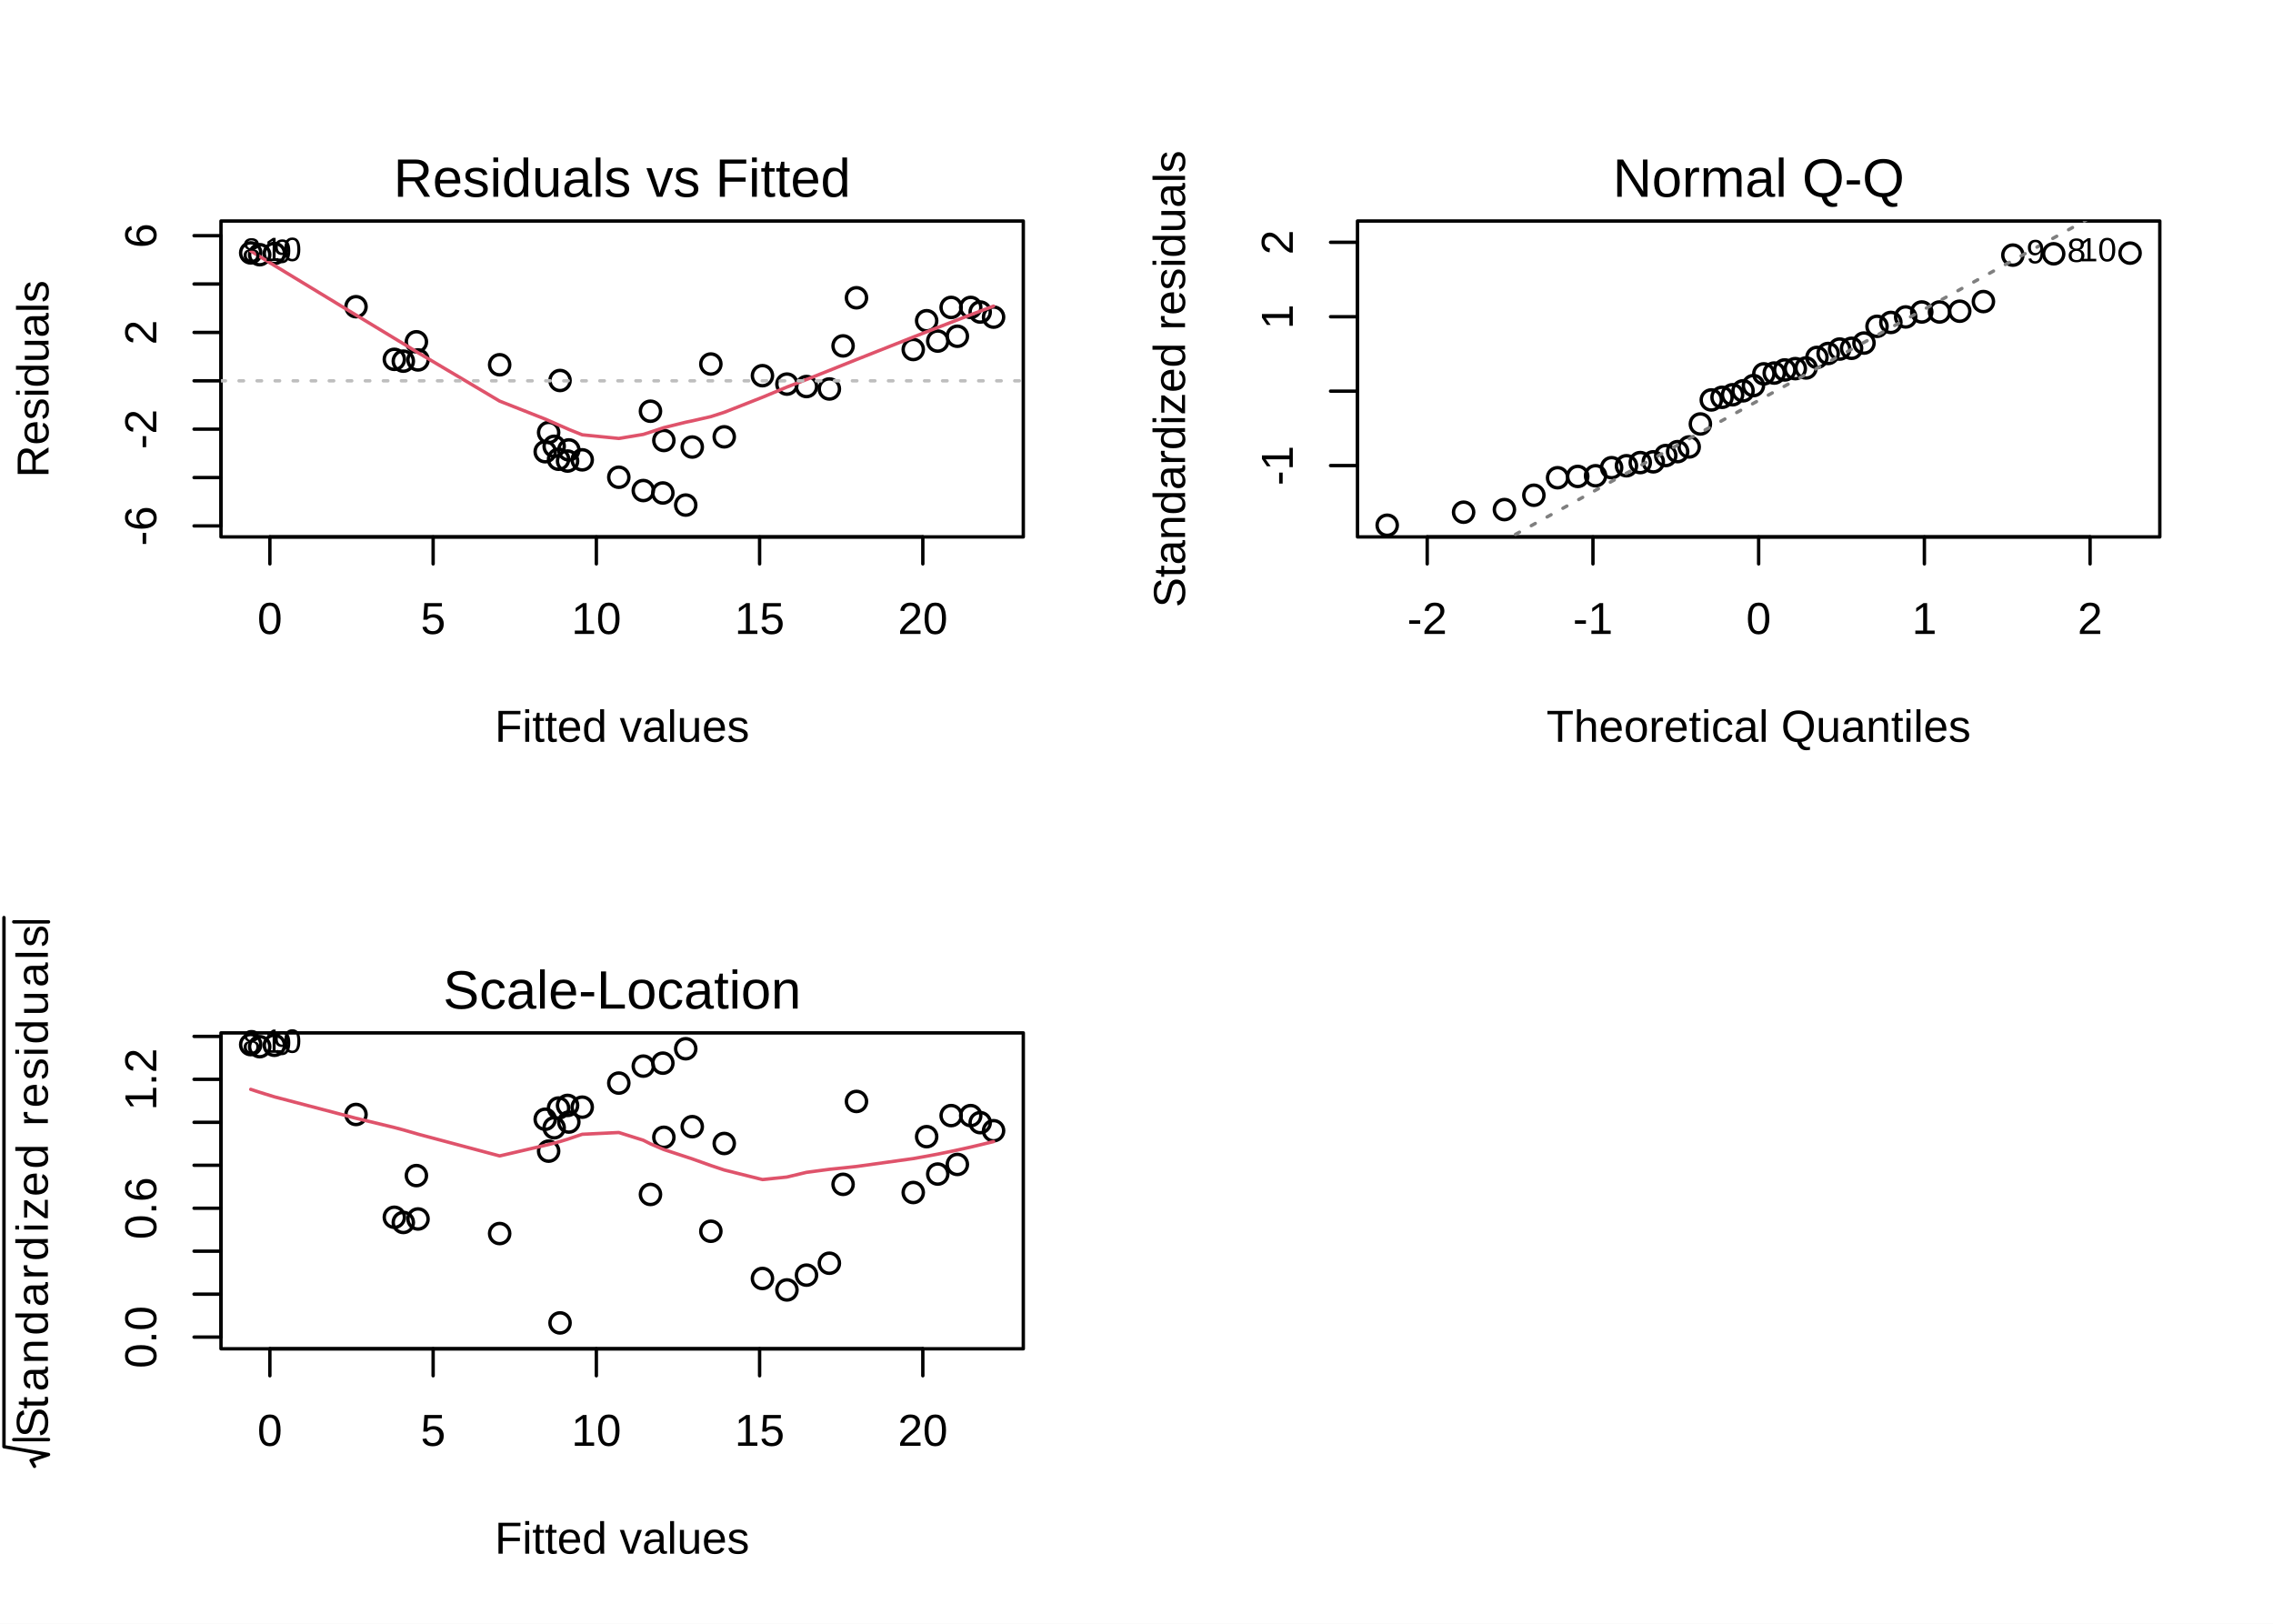
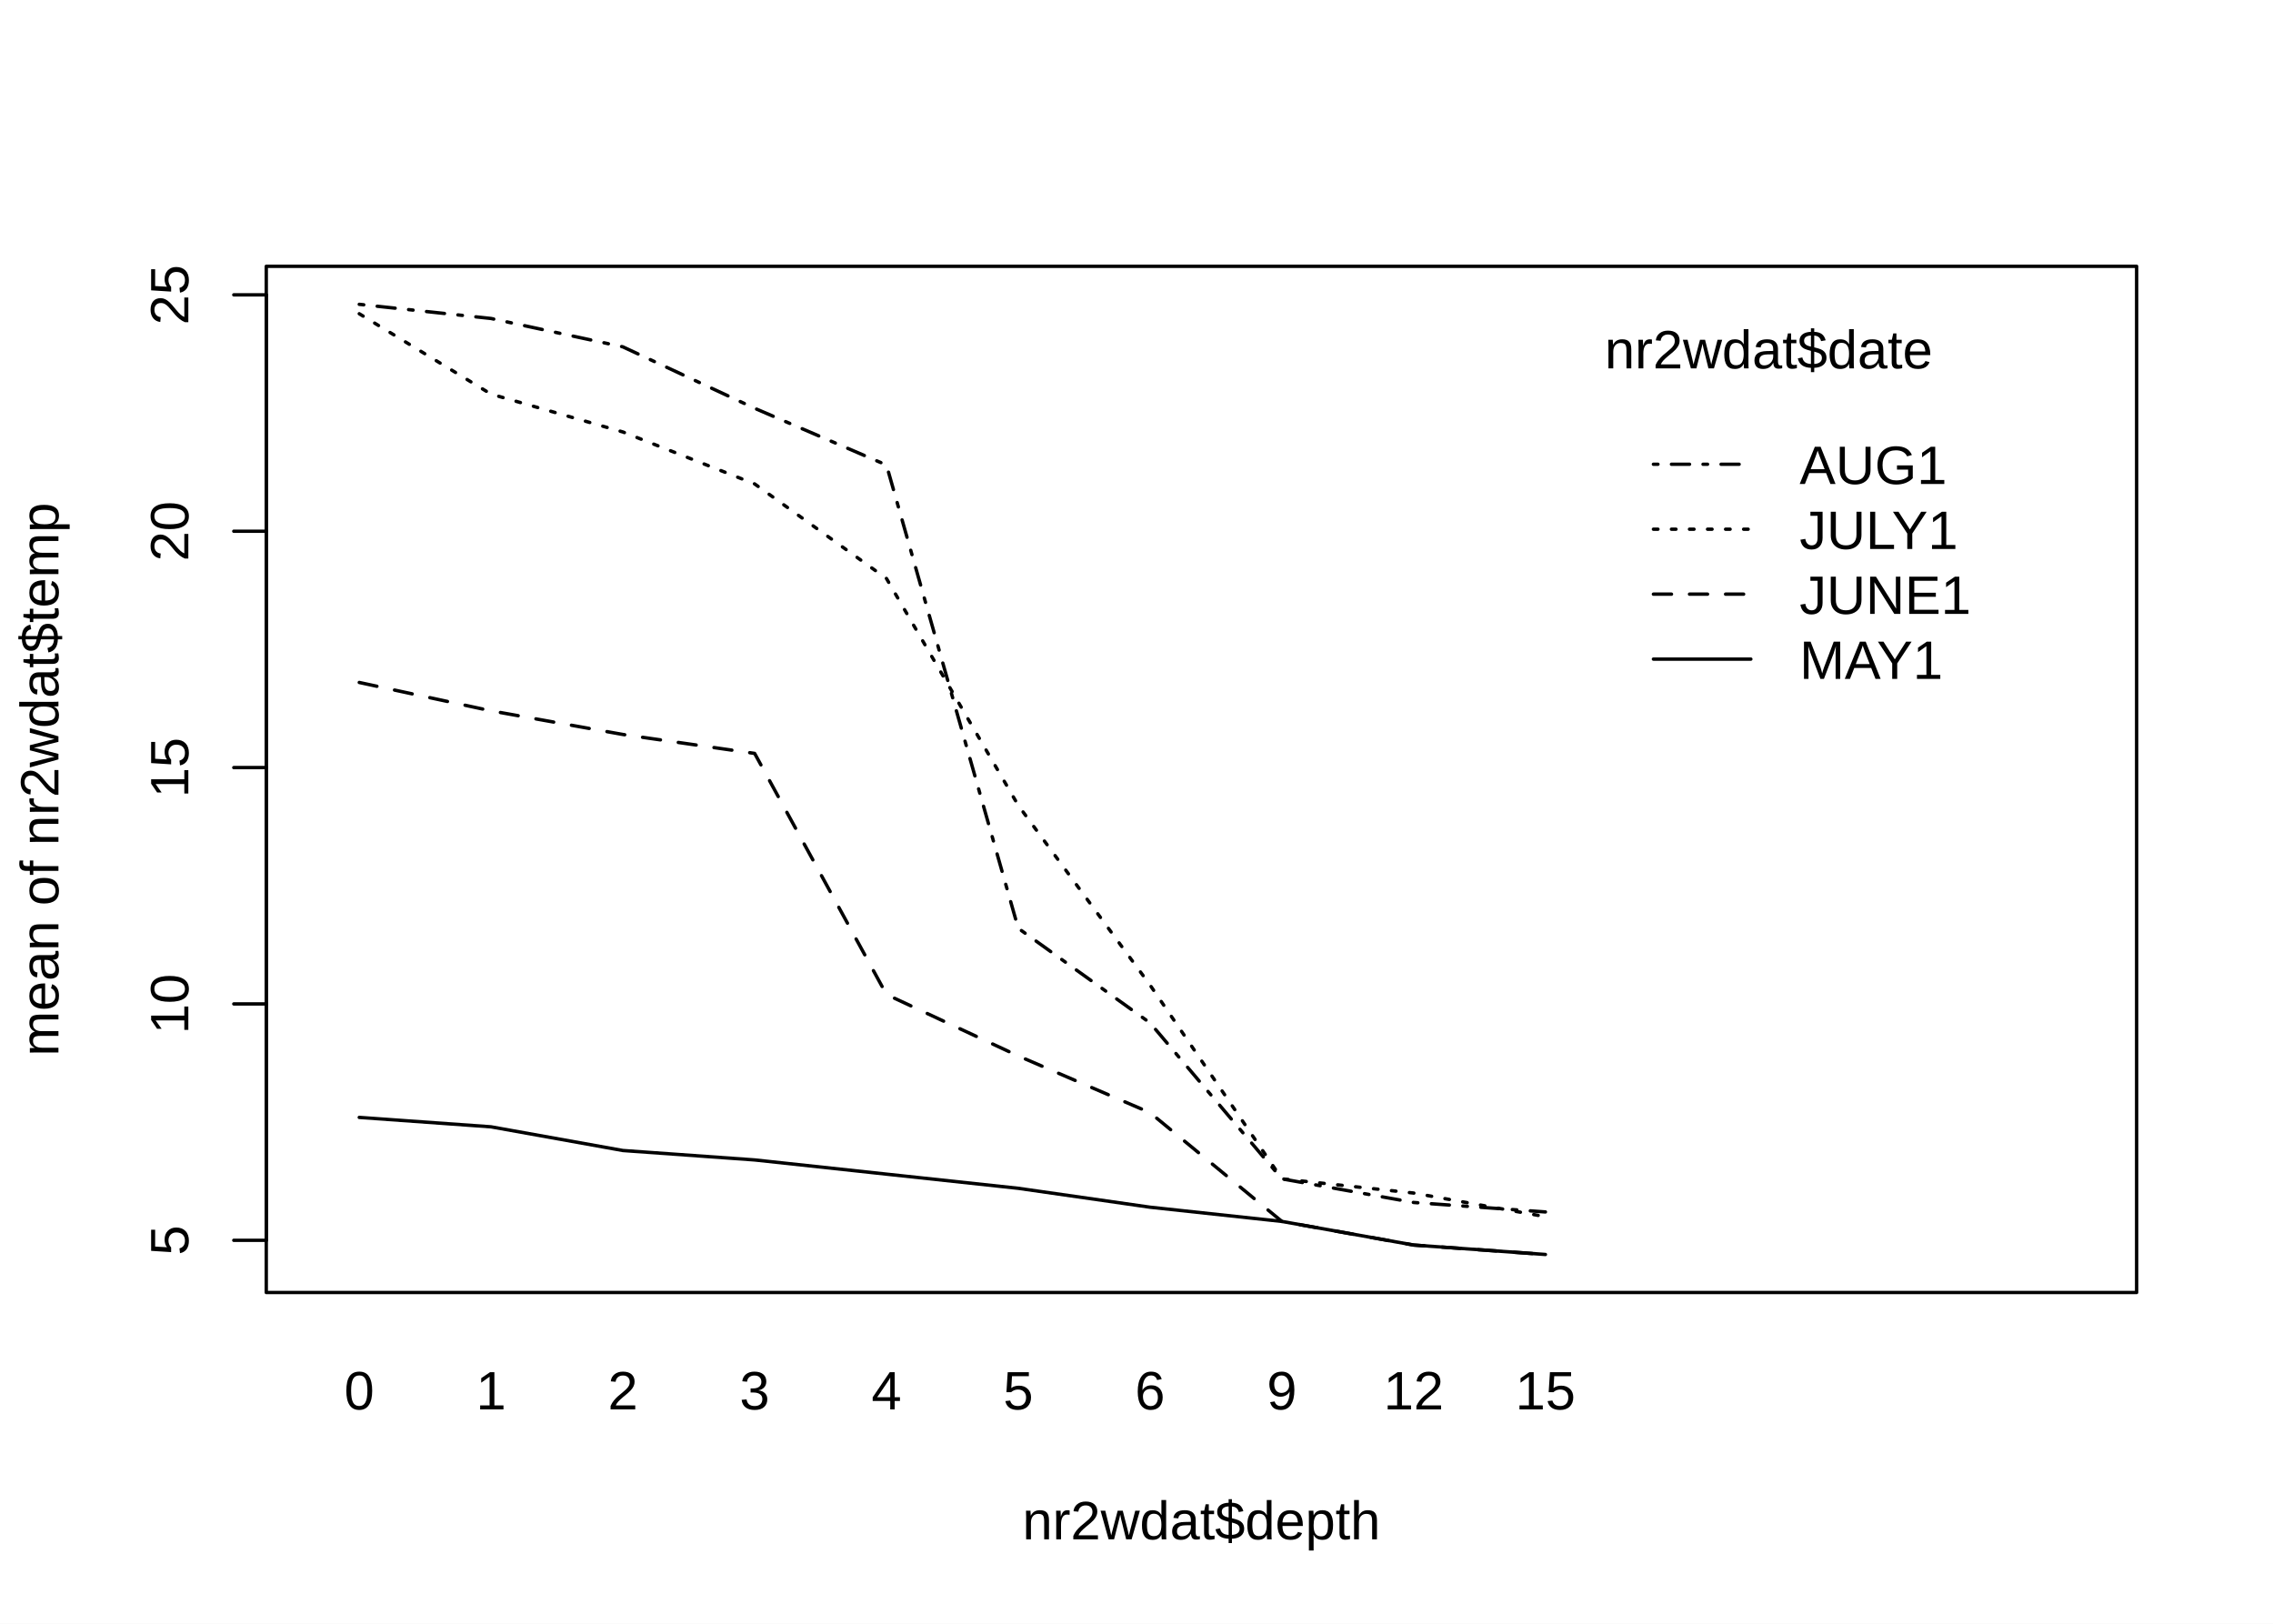
<svg xmlns="http://www.w3.org/2000/svg" class="svglite" width="504.00pt" height="360.00pt" viewBox="0 0 504.00 360.00">
  <defs>
    <style type="text/css">
    .svglite line, .svglite polyline, .svglite polygon, .svglite path, .svglite rect, .svglite circle {
      fill: none;
      stroke: #000000;
      stroke-linecap: round;
      stroke-linejoin: round;
      stroke-miterlimit: 10.00;
    }
  </style>
  </defs>
  <rect width="100%" height="100%" style="stroke: none; fill: #FFFFFF;" />
  <defs>
    <clipPath id="cpMC4wMHw1MDQuMDB8MC4wMHwzNjAuMDA=">
      <rect x="0.00" y="0.00" width="504.00" height="360.00" />
    </clipPath>
  </defs>
  <g clip-path="url(#cpMC4wMHw1MDQuMDB8MC4wMHwzNjAuMDA=)">
-     <line x1="59.84" y1="119.04" x2="204.62" y2="119.04" style="stroke-width: 0.75;" />
-     <line x1="59.84" y1="119.04" x2="59.84" y2="125.02" style="stroke-width: 0.75;" />
-     <line x1="96.04" y1="119.04" x2="96.04" y2="125.02" style="stroke-width: 0.75;" />
-     <line x1="132.23" y1="119.04" x2="132.23" y2="125.02" style="stroke-width: 0.75;" />
-     <line x1="168.43" y1="119.04" x2="168.43" y2="125.02" style="stroke-width: 0.75;" />
-     <line x1="204.62" y1="119.04" x2="204.62" y2="125.02" style="stroke-width: 0.75;" />
-     <text x="59.84" y="140.56" text-anchor="middle" style="font-size: 9.96px; font-family: Liberation Sans;" textLength="6.33px" lengthAdjust="spacingAndGlyphs">0</text>
-     <text x="96.04" y="140.56" text-anchor="middle" style="font-size: 9.96px; font-family: Liberation Sans;" textLength="6.33px" lengthAdjust="spacingAndGlyphs">5</text>
-     <text x="132.23" y="140.56" text-anchor="middle" style="font-size: 9.96px; font-family: Liberation Sans;" textLength="12.66px" lengthAdjust="spacingAndGlyphs">10</text>
-     <text x="168.43" y="140.56" text-anchor="middle" style="font-size: 9.96px; font-family: Liberation Sans;" textLength="12.66px" lengthAdjust="spacingAndGlyphs">15</text>
-     <text x="204.62" y="140.56" text-anchor="middle" style="font-size: 9.96px; font-family: Liberation Sans;" textLength="12.66px" lengthAdjust="spacingAndGlyphs">20</text>
-     <line x1="49.00" y1="116.60" x2="49.00" y2="52.25" style="stroke-width: 0.75;" />
-     <line x1="49.00" y1="116.60" x2="43.03" y2="116.60" style="stroke-width: 0.75;" />
-     <line x1="49.00" y1="105.88" x2="43.03" y2="105.88" style="stroke-width: 0.75;" />
-     <line x1="49.00" y1="95.15" x2="43.03" y2="95.15" style="stroke-width: 0.75;" />
-     <line x1="49.00" y1="84.43" x2="43.03" y2="84.43" style="stroke-width: 0.75;" />
-     <line x1="49.00" y1="73.70" x2="43.03" y2="73.70" style="stroke-width: 0.75;" />
-     <line x1="49.00" y1="62.97" x2="43.03" y2="62.97" style="stroke-width: 0.75;" />
-     <line x1="49.00" y1="52.25" x2="43.03" y2="52.25" style="stroke-width: 0.75;" />
-     <text transform="translate(34.66,116.60) rotate(-90)" text-anchor="middle" style="font-size: 9.96px; font-family: Liberation Sans;" textLength="9.92px" lengthAdjust="spacingAndGlyphs">-6</text>
-     <text transform="translate(34.66,95.15) rotate(-90)" text-anchor="middle" style="font-size: 9.96px; font-family: Liberation Sans;" textLength="9.92px" lengthAdjust="spacingAndGlyphs">-2</text>
-     <text transform="translate(34.66,73.70) rotate(-90)" text-anchor="middle" style="font-size: 9.96px; font-family: Liberation Sans;" textLength="6.33px" lengthAdjust="spacingAndGlyphs">2</text>
-     <text transform="translate(34.66,52.25) rotate(-90)" text-anchor="middle" style="font-size: 9.96px; font-family: Liberation Sans;" textLength="6.33px" lengthAdjust="spacingAndGlyphs">6</text>
-     <polygon points="49.00,119.04 226.90,119.04 226.90,49.00 49.00,49.00 " style="stroke-width: 0.75; fill: none;" />
-   </g>
+ </g>
  <defs>
-     <clipPath id="cpMC4wMHwyNTIuMDB8MC4wMHwxODAuMDA=">
-       <rect x="0.00" y="0.00" width="252.00" height="180.00" />
+     <clipPath id="cpNTkuMDR8NDczLjc2fDU5LjA0fDI4Ni41Ng==">
+       <rect x="59.04" y="59.04" width="414.72" height="227.52" />
    </clipPath>
  </defs>
-   <g clip-path="url(#cpMC4wMHwyNTIuMDB8MC4wMHwxODAuMDA=)">
-     <text x="137.95" y="164.46" text-anchor="middle" style="font-size: 9.96px; font-family: Liberation Sans;" textLength="63.53px" lengthAdjust="spacingAndGlyphs">Fitted values</text>
-     <text transform="translate(10.76,84.02) rotate(-90)" text-anchor="middle" style="font-size: 9.96px; font-family: Liberation Sans;" textLength="47.20px" lengthAdjust="spacingAndGlyphs">Residuals</text>
-   </g>
-   <defs>
-     <clipPath id="cpNDkuMDB8MjI2LjkwfDQ5LjAwfDExOS4wNA==">
-       <rect x="49.00" y="49.00" width="177.90" height="70.04" />
-     </clipPath>
-   </defs>
-   <g clip-path="url(#cpNDkuMDB8MjI2LjkwfDQ5LjAwfDExOS4wNA==)">
-     <circle cx="152.05" cy="111.98" r="2.24" style="stroke-width: 0.75;" />
-     <circle cx="146.98" cy="109.30" r="2.24" style="stroke-width: 0.75;" />
-     <circle cx="142.64" cy="108.76" r="2.24" style="stroke-width: 0.75;" />
-     <circle cx="137.21" cy="105.81" r="2.24" style="stroke-width: 0.75;" />
-     <circle cx="121.65" cy="95.89" r="2.24" style="stroke-width: 0.75;" />
-     <circle cx="92.33" cy="75.78" r="2.24" style="stroke-width: 0.75;" />
-     <circle cx="78.94" cy="68.00" r="2.24" style="stroke-width: 0.75;" />
-     <circle cx="60.84" cy="56.20" r="2.24" style="stroke-width: 0.75;" />
-     <circle cx="57.58" cy="56.47" r="2.24" style="stroke-width: 0.75;" />
-     <circle cx="55.59" cy="56.07" r="2.24" style="stroke-width: 0.75;" />
-     <circle cx="183.90" cy="86.24" r="2.24" style="stroke-width: 0.75;" />
-     <circle cx="178.83" cy="85.70" r="2.24" style="stroke-width: 0.75;" />
-     <circle cx="174.49" cy="85.16" r="2.24" style="stroke-width: 0.75;" />
-     <circle cx="169.06" cy="83.29" r="2.24" style="stroke-width: 0.75;" />
-     <circle cx="153.50" cy="99.11" r="2.24" style="stroke-width: 0.75;" />
-     <circle cx="124.18" cy="84.36" r="2.24" style="stroke-width: 0.75;" />
-     <circle cx="110.79" cy="80.87" r="2.24" style="stroke-width: 0.75;" />
-     <circle cx="92.69" cy="79.80" r="2.24" style="stroke-width: 0.75;" />
-     <circle cx="89.43" cy="80.07" r="2.24" style="stroke-width: 0.75;" />
-     <circle cx="87.44" cy="79.67" r="2.24" style="stroke-width: 0.75;" />
-     <circle cx="217.34" cy="69.18" r="2.24" style="stroke-width: 0.75;" />
-     <circle cx="212.28" cy="74.55" r="2.24" style="stroke-width: 0.75;" />
-     <circle cx="207.93" cy="75.62" r="2.24" style="stroke-width: 0.75;" />
-     <circle cx="202.50" cy="77.49" r="2.24" style="stroke-width: 0.75;" />
-     <circle cx="186.94" cy="76.69" r="2.24" style="stroke-width: 0.75;" />
-     <circle cx="157.62" cy="80.71" r="2.24" style="stroke-width: 0.75;" />
-     <circle cx="144.23" cy="91.17" r="2.24" style="stroke-width: 0.75;" />
-     <circle cx="126.13" cy="99.75" r="2.24" style="stroke-width: 0.75;" />
-     <circle cx="122.88" cy="98.95" r="2.24" style="stroke-width: 0.75;" />
-     <circle cx="120.89" cy="100.15" r="2.24" style="stroke-width: 0.75;" />
-     <circle cx="220.31" cy="70.31" r="2.24" style="stroke-width: 0.75;" />
-     <circle cx="215.24" cy="68.16" r="2.24" style="stroke-width: 0.75;" />
-     <circle cx="210.90" cy="68.16" r="2.24" style="stroke-width: 0.75;" />
-     <circle cx="205.47" cy="71.11" r="2.24" style="stroke-width: 0.75;" />
-     <circle cx="189.91" cy="66.02" r="2.24" style="stroke-width: 0.75;" />
-     <circle cx="160.59" cy="96.85" r="2.24" style="stroke-width: 0.75;" />
-     <circle cx="147.20" cy="97.66" r="2.24" style="stroke-width: 0.75;" />
-     <circle cx="129.10" cy="101.95" r="2.24" style="stroke-width: 0.75;" />
-     <circle cx="125.85" cy="102.22" r="2.24" style="stroke-width: 0.75;" />
-     <circle cx="123.85" cy="101.82" r="2.24" style="stroke-width: 0.75;" />
-     <polyline points="55.59,55.64 57.58,56.86 60.84,58.86 78.94,69.85 87.44,75.00 89.43,76.20 92.33,77.97 92.69,78.19 110.79,88.93 120.89,92.91 121.65,93.24 122.88,93.78 123.85,94.21 124.18,94.35 125.85,95.08 126.13,95.21 129.10,96.40 137.21,97.21 142.64,96.31 144.23,95.80 146.98,94.88 147.20,94.81 152.05,93.61 153.50,93.31 157.62,92.37 160.59,91.41 169.06,88.08 174.49,85.81 178.83,84.14 183.90,82.13 186.94,80.91 189.91,79.72 202.50,74.73 205.47,73.57 207.93,72.61 210.90,71.46 212.28,70.93 215.24,69.79 217.34,68.99 220.31,67.87 " style="stroke-width: 0.75; stroke: #DF536B;" />
+   <g clip-path="url(#cpNTkuMDR8NDczLjc2fDU5LjA0fDI4Ni41Ng==)">
+     <polyline points="79.66,67.47 108.88,70.61 138.11,76.90 167.33,90.52 196.56,103.10 225.78,205.81 255.00,226.78 284.23,261.36 313.45,266.60 342.67,268.70 " style="stroke-width: 0.75; stroke-dasharray: 1.00,3.00,4.00,3.00;" />
  </g>
  <g clip-path="url(#cpMC4wMHw1MDQuMDB8MC4wMHwzNjAuMDA=)">
-     <text x="137.95" y="43.62" text-anchor="middle" style="font-size: 12.00px; font-family: Liberation Sans;" textLength="111.74px" lengthAdjust="spacingAndGlyphs">Residuals vs Fitted</text>
+     <line x1="59.04" y1="274.99" x2="59.04" y2="65.37" style="stroke-width: 0.75;" />
+     <line x1="59.04" y1="274.99" x2="51.84" y2="274.99" style="stroke-width: 0.75;" />
+     <line x1="59.04" y1="222.58" x2="51.84" y2="222.58" style="stroke-width: 0.75;" />
+     <line x1="59.04" y1="170.18" x2="51.84" y2="170.18" style="stroke-width: 0.75;" />
+     <line x1="59.04" y1="117.78" x2="51.84" y2="117.78" style="stroke-width: 0.75;" />
+     <line x1="59.04" y1="65.37" x2="51.84" y2="65.37" style="stroke-width: 0.75;" />
+     <text transform="translate(41.76,274.99) rotate(-90)" text-anchor="middle" style="font-size: 12.00px; font-family: Liberation Sans;" textLength="7.64px" lengthAdjust="spacingAndGlyphs">5</text>
+     <text transform="translate(41.76,222.58) rotate(-90)" text-anchor="middle" style="font-size: 12.00px; font-family: Liberation Sans;" textLength="15.28px" lengthAdjust="spacingAndGlyphs">10</text>
+     <text transform="translate(41.76,170.18) rotate(-90)" text-anchor="middle" style="font-size: 12.00px; font-family: Liberation Sans;" textLength="15.28px" lengthAdjust="spacingAndGlyphs">15</text>
+     <text transform="translate(41.76,117.78) rotate(-90)" text-anchor="middle" style="font-size: 12.00px; font-family: Liberation Sans;" textLength="15.28px" lengthAdjust="spacingAndGlyphs">20</text>
+     <text transform="translate(41.76,65.37) rotate(-90)" text-anchor="middle" style="font-size: 12.00px; font-family: Liberation Sans;" textLength="15.28px" lengthAdjust="spacingAndGlyphs">25</text>
+     <polygon points="59.04,286.56 473.76,286.56 473.76,59.04 59.04,59.04 " style="stroke-width: 0.75; fill: none;" />
+     <text x="266.40" y="341.28" text-anchor="middle" style="font-size: 12.00px; font-family: Liberation Sans;" textLength="92.26px" lengthAdjust="spacingAndGlyphs">nr2wdat$depth</text>
+     <text transform="translate(12.96,172.80) rotate(-90)" text-anchor="middle" style="font-size: 12.00px; font-family: Liberation Sans;" textLength="145.79px" lengthAdjust="spacingAndGlyphs">mean of  nr2wdat$temp</text>
  </g>
-   <g clip-path="url(#cpMC4wMHwyNTIuMDB8MC4wMHwxODAuMDA=)">
-     <text x="58.58" y="57.88" style="font-size: 7.47px; font-family: Liberation Sans;" textLength="9.50px" lengthAdjust="spacingAndGlyphs">10</text>
-     <text x="57.85" y="58.02" text-anchor="end" style="font-size: 7.47px; font-family: Liberation Sans;" textLength="4.75px" lengthAdjust="spacingAndGlyphs">8</text>
-     <text x="60.57" y="58.29" style="font-size: 7.47px; font-family: Liberation Sans;" textLength="4.75px" lengthAdjust="spacingAndGlyphs">9</text>
-   </g>
-   <g clip-path="url(#cpNDkuMDB8MjI2LjkwfDQ5LjAwfDExOS4wNA==)">
-     <line x1="49.00" y1="84.43" x2="226.90" y2="84.43" style="stroke-width: 0.75; stroke: #BEBEBE; stroke-dasharray: 1.00,3.00;" />
-   </g>
-   <defs>
-     <clipPath id="cpMzAxLjAwfDQ3OC45MHw0OS4wMHwxMTkuMDQ=">
-       <rect x="301.00" y="49.00" width="177.90" height="70.04" />
-     </clipPath>
-   </defs>
-   <g clip-path="url(#cpMzAxLjAwfDQ3OC45MHw0OS4wMHwxMTkuMDQ=)">
-     <circle cx="307.59" cy="116.45" r="2.24" style="stroke-width: 0.75;" />
-     <circle cx="324.53" cy="113.56" r="2.24" style="stroke-width: 0.75;" />
-     <circle cx="333.58" cy="112.98" r="2.24" style="stroke-width: 0.75;" />
-     <circle cx="340.11" cy="109.80" r="2.24" style="stroke-width: 0.75;" />
-     <circle cx="374.55" cy="99.09" r="2.24" style="stroke-width: 0.75;" />
-     <circle cx="407.91" cy="77.39" r="2.24" style="stroke-width: 0.75;" />
-     <circle cx="434.54" cy="69.00" r="2.24" style="stroke-width: 0.75;" />
-     <circle cx="455.37" cy="56.27" r="2.24" style="stroke-width: 0.75;" />
-     <circle cx="446.32" cy="56.56" r="2.24" style="stroke-width: 0.75;" />
-     <circle cx="472.31" cy="56.12" r="2.24" style="stroke-width: 0.75;" />
-     <circle cx="379.45" cy="88.67" r="2.24" style="stroke-width: 0.75;" />
-     <circle cx="381.83" cy="88.09" r="2.24" style="stroke-width: 0.75;" />
-     <circle cx="384.17" cy="87.52" r="2.24" style="stroke-width: 0.75;" />
-     <circle cx="388.80" cy="85.49" r="2.24" style="stroke-width: 0.75;" />
-     <circle cx="363.70" cy="102.56" r="2.24" style="stroke-width: 0.75;" />
-     <circle cx="386.49" cy="86.65" r="2.24" style="stroke-width: 0.75;" />
-     <circle cx="391.10" cy="82.89" r="2.24" style="stroke-width: 0.75;" />
-     <circle cx="398.08" cy="81.73" r="2.24" style="stroke-width: 0.75;" />
-     <circle cx="395.73" cy="82.02" r="2.24" style="stroke-width: 0.75;" />
-     <circle cx="400.46" cy="81.58" r="2.24" style="stroke-width: 0.75;" />
-     <circle cx="422.55" cy="70.27" r="2.24" style="stroke-width: 0.75;" />
-     <circle cx="413.31" cy="76.06" r="2.24" style="stroke-width: 0.75;" />
-     <circle cx="410.55" cy="77.22" r="2.24" style="stroke-width: 0.75;" />
-     <circle cx="402.88" cy="79.24" r="2.24" style="stroke-width: 0.75;" />
-     <circle cx="405.36" cy="78.37" r="2.24" style="stroke-width: 0.75;" />
-     <circle cx="393.41" cy="82.71" r="2.24" style="stroke-width: 0.75;" />
-     <circle cx="377.03" cy="94.00" r="2.24" style="stroke-width: 0.75;" />
-     <circle cx="360.64" cy="103.26" r="2.24" style="stroke-width: 0.75;" />
-     <circle cx="366.59" cy="102.39" r="2.24" style="stroke-width: 0.75;" />
-     <circle cx="357.35" cy="103.69" r="2.24" style="stroke-width: 0.75;" />
-     <circle cx="419.27" cy="71.49" r="2.24" style="stroke-width: 0.75;" />
-     <circle cx="430.06" cy="69.17" r="2.24" style="stroke-width: 0.75;" />
-     <circle cx="426.12" cy="69.17" r="2.24" style="stroke-width: 0.75;" />
-     <circle cx="416.20" cy="72.35" r="2.24" style="stroke-width: 0.75;" />
-     <circle cx="439.79" cy="66.86" r="2.24" style="stroke-width: 0.75;" />
-     <circle cx="371.99" cy="100.13" r="2.24" style="stroke-width: 0.75;" />
-     <circle cx="369.35" cy="101.00" r="2.24" style="stroke-width: 0.75;" />
-     <circle cx="349.84" cy="105.63" r="2.24" style="stroke-width: 0.75;" />
-     <circle cx="345.37" cy="105.92" r="2.24" style="stroke-width: 0.75;" />
-     <circle cx="353.79" cy="105.48" r="2.24" style="stroke-width: 0.75;" />
+   <g clip-path="url(#cpNTkuMDR8NDczLjc2fDU5LjA0fDI4Ni41Ng==)">
+     <polyline points="79.66,69.56 108.88,87.38 138.11,95.77 167.33,107.29 196.56,128.26 225.78,178.56 255.00,218.39 284.23,261.36 313.45,264.51 342.67,269.75 " style="stroke-width: 0.75; stroke-dasharray: 1.00,3.00;" />
+     <polyline points="79.66,151.31 108.88,157.60 138.11,162.84 167.33,167.04 196.56,220.49 225.78,234.11 255.00,246.69 284.23,270.80 313.45,276.04 342.67,278.13 " style="stroke-width: 0.75; stroke-dasharray: 4.00,4.00;" />
+     <polyline points="79.66,247.74 108.88,249.83 138.11,255.08 167.33,257.17 196.56,260.32 225.78,263.46 255.00,267.65 284.23,270.80 313.45,276.04 342.67,278.13 " style="stroke-width: 0.75;" />
  </g>
  <g clip-path="url(#cpMC4wMHw1MDQuMDB8MC4wMHwzNjAuMDA=)">
-     <line x1="316.46" y1="119.04" x2="463.44" y2="119.04" style="stroke-width: 0.75;" />
-     <line x1="316.46" y1="119.04" x2="316.46" y2="125.02" style="stroke-width: 0.75;" />
-     <line x1="353.21" y1="119.04" x2="353.21" y2="125.02" style="stroke-width: 0.75;" />
-     <line x1="389.95" y1="119.04" x2="389.95" y2="125.02" style="stroke-width: 0.75;" />
-     <line x1="426.70" y1="119.04" x2="426.70" y2="125.02" style="stroke-width: 0.75;" />
-     <line x1="463.44" y1="119.04" x2="463.44" y2="125.02" style="stroke-width: 0.75;" />
-     <text x="316.46" y="140.56" text-anchor="middle" style="font-size: 9.96px; font-family: Liberation Sans;" textLength="9.92px" lengthAdjust="spacingAndGlyphs">-2</text>
-     <text x="353.21" y="140.56" text-anchor="middle" style="font-size: 9.96px; font-family: Liberation Sans;" textLength="9.92px" lengthAdjust="spacingAndGlyphs">-1</text>
-     <text x="389.95" y="140.56" text-anchor="middle" style="font-size: 9.96px; font-family: Liberation Sans;" textLength="6.33px" lengthAdjust="spacingAndGlyphs">0</text>
-     <text x="426.70" y="140.56" text-anchor="middle" style="font-size: 9.96px; font-family: Liberation Sans;" textLength="6.33px" lengthAdjust="spacingAndGlyphs">1</text>
-     <text x="463.44" y="140.56" text-anchor="middle" style="font-size: 9.96px; font-family: Liberation Sans;" textLength="6.33px" lengthAdjust="spacingAndGlyphs">2</text>
-     <line x1="301.00" y1="103.22" x2="301.00" y2="53.72" style="stroke-width: 0.75;" />
-     <line x1="301.00" y1="103.22" x2="295.03" y2="103.22" style="stroke-width: 0.75;" />
-     <line x1="301.00" y1="86.72" x2="295.03" y2="86.72" style="stroke-width: 0.75;" />
-     <line x1="301.00" y1="70.22" x2="295.03" y2="70.22" style="stroke-width: 0.75;" />
-     <line x1="301.00" y1="53.72" x2="295.03" y2="53.72" style="stroke-width: 0.75;" />
-     <text transform="translate(286.66,103.22) rotate(-90)" text-anchor="middle" style="font-size: 9.96px; font-family: Liberation Sans;" textLength="9.92px" lengthAdjust="spacingAndGlyphs">-1</text>
-     <text transform="translate(286.66,70.22) rotate(-90)" text-anchor="middle" style="font-size: 9.96px; font-family: Liberation Sans;" textLength="6.33px" lengthAdjust="spacingAndGlyphs">1</text>
-     <text transform="translate(286.66,53.72) rotate(-90)" text-anchor="middle" style="font-size: 9.96px; font-family: Liberation Sans;" textLength="6.33px" lengthAdjust="spacingAndGlyphs">2</text>
-     <polygon points="301.00,119.04 478.90,119.04 478.90,49.00 301.00,49.00 " style="stroke-width: 0.75; fill: none;" />
-   </g>
-   <defs>
-     <clipPath id="cpMjUyLjAwfDUwNC4wMHwwLjAwfDE4MC4wMA==">
-       <rect x="252.00" y="0.00" width="252.00" height="180.00" />
-     </clipPath>
-   </defs>
-   <g clip-path="url(#cpMjUyLjAwfDUwNC4wMHwwLjAwfDE4MC4wMA==)">
-     <text x="389.95" y="164.46" text-anchor="middle" style="font-size: 9.96px; font-family: Liberation Sans;" textLength="106.03px" lengthAdjust="spacingAndGlyphs">Theoretical Quantiles</text>
-     <text transform="translate(262.76,84.02) rotate(-90)" text-anchor="middle" style="font-size: 9.96px; font-family: Liberation Sans;" textLength="113.46px" lengthAdjust="spacingAndGlyphs">Standardized residuals</text>
-   </g>
-   <g clip-path="url(#cpMzAxLjAwfDQ3OC45MHw0OS4wMHwxMTkuMDQ=)">
-     <line x1="301.00" y1="137.77" x2="478.90" y2="39.79" style="stroke-width: 0.75; stroke: #7F7F7F; stroke-dasharray: 1.00,3.00;" />
-   </g>
-   <g clip-path="url(#cpMC4wMHw1MDQuMDB8MC4wMHwzNjAuMDA=)">
-     <text x="389.95" y="43.62" text-anchor="middle" style="font-size: 12.00px; font-family: Liberation Sans;" textLength="71.24px" lengthAdjust="spacingAndGlyphs">Normal Q-Q</text>
-   </g>
-   <g clip-path="url(#cpMjUyLjAwfDUwNC4wMHwwLjAwfDE4MC4wMA==)">
-     <text x="469.32" y="57.94" text-anchor="end" style="font-size: 7.47px; font-family: Liberation Sans;" textLength="9.50px" lengthAdjust="spacingAndGlyphs">10</text>
-     <text x="458.36" y="58.08" style="font-size: 7.47px; font-family: Liberation Sans;" textLength="4.75px" lengthAdjust="spacingAndGlyphs">8</text>
-     <text x="449.31" y="58.37" style="font-size: 7.47px; font-family: Liberation Sans;" textLength="4.75px" lengthAdjust="spacingAndGlyphs">9</text>
-   </g>
-   <defs>
-     <clipPath id="cpNDkuMDB8MjI2LjkwfDIyOS4wMHwyOTkuMDQ=">
-       <rect x="49.00" y="229.00" width="177.90" height="70.04" />
-     </clipPath>
-   </defs>
-   <g clip-path="url(#cpNDkuMDB8MjI2LjkwfDIyOS4wMHwyOTkuMDQ=)">
- </g>
-   <g clip-path="url(#cpMC4wMHw1MDQuMDB8MC4wMHwzNjAuMDA=)">
-     <line x1="59.84" y1="299.04" x2="204.62" y2="299.04" style="stroke-width: 0.75;" />
-     <line x1="59.84" y1="299.04" x2="59.84" y2="305.02" style="stroke-width: 0.75;" />
-     <line x1="96.04" y1="299.04" x2="96.04" y2="305.02" style="stroke-width: 0.75;" />
-     <line x1="132.23" y1="299.04" x2="132.23" y2="305.02" style="stroke-width: 0.75;" />
-     <line x1="168.43" y1="299.04" x2="168.43" y2="305.02" style="stroke-width: 0.75;" />
-     <line x1="204.62" y1="299.04" x2="204.62" y2="305.02" style="stroke-width: 0.75;" />
-     <text x="59.84" y="320.56" text-anchor="middle" style="font-size: 9.96px; font-family: Liberation Sans;" textLength="6.33px" lengthAdjust="spacingAndGlyphs">0</text>
-     <text x="96.04" y="320.56" text-anchor="middle" style="font-size: 9.96px; font-family: Liberation Sans;" textLength="6.33px" lengthAdjust="spacingAndGlyphs">5</text>
-     <text x="132.23" y="320.56" text-anchor="middle" style="font-size: 9.96px; font-family: Liberation Sans;" textLength="12.66px" lengthAdjust="spacingAndGlyphs">10</text>
-     <text x="168.43" y="320.56" text-anchor="middle" style="font-size: 9.96px; font-family: Liberation Sans;" textLength="12.66px" lengthAdjust="spacingAndGlyphs">15</text>
-     <text x="204.62" y="320.56" text-anchor="middle" style="font-size: 9.96px; font-family: Liberation Sans;" textLength="12.66px" lengthAdjust="spacingAndGlyphs">20</text>
-     <line x1="49.00" y1="296.45" x2="49.00" y2="229.78" style="stroke-width: 0.75;" />
-     <line x1="49.00" y1="296.45" x2="43.03" y2="296.45" style="stroke-width: 0.75;" />
-     <line x1="49.00" y1="286.93" x2="43.03" y2="286.93" style="stroke-width: 0.75;" />
-     <line x1="49.00" y1="277.40" x2="43.03" y2="277.40" style="stroke-width: 0.75;" />
-     <line x1="49.00" y1="267.88" x2="43.03" y2="267.88" style="stroke-width: 0.75;" />
-     <line x1="49.00" y1="258.35" x2="43.03" y2="258.35" style="stroke-width: 0.75;" />
-     <line x1="49.00" y1="248.83" x2="43.03" y2="248.83" style="stroke-width: 0.75;" />
-     <line x1="49.00" y1="239.30" x2="43.03" y2="239.30" style="stroke-width: 0.75;" />
-     <line x1="49.00" y1="229.78" x2="43.03" y2="229.78" style="stroke-width: 0.75;" />
-     <text transform="translate(34.66,296.45) rotate(-90)" text-anchor="middle" style="font-size: 9.96px; font-family: Liberation Sans;" textLength="15.82px" lengthAdjust="spacingAndGlyphs">0.0</text>
-     <text transform="translate(34.66,267.88) rotate(-90)" text-anchor="middle" style="font-size: 9.96px; font-family: Liberation Sans;" textLength="15.82px" lengthAdjust="spacingAndGlyphs">0.6</text>
-     <text transform="translate(34.66,239.30) rotate(-90)" text-anchor="middle" style="font-size: 9.96px; font-family: Liberation Sans;" textLength="15.82px" lengthAdjust="spacingAndGlyphs">1.2</text>
-     <polygon points="49.00,299.04 226.90,299.04 226.90,229.00 49.00,229.00 " style="stroke-width: 0.75; fill: none;" />
-   </g>
-   <defs>
-     <clipPath id="cpMC4wMHwyNTIuMDB8MTgwLjAwfDM2MC4wMA==">
-       <rect x="0.00" y="180.00" width="252.00" height="180.00" />
-     </clipPath>
-   </defs>
-   <g clip-path="url(#cpMC4wMHwyNTIuMDB8MTgwLjAwfDM2MC4wMA==)">
-     <text x="137.95" y="344.46" text-anchor="middle" style="font-size: 9.96px; font-family: Liberation Sans;" textLength="63.53px" lengthAdjust="spacingAndGlyphs">Fitted values</text>
-     <polyline points="7.65,325.10 6.90,323.79 10.76,322.49 0.88,320.75 0.88,203.43 " style="stroke-width: 0.75;" />
-     <polyline points="10.76,319.18 3.05,319.18 " style="stroke-width: 0.75;" />
-     <text transform="translate(10.61,318.70) rotate(-90)" style="font-size: 9.96px; font-family: Liberation Sans;" textLength="6.31px" lengthAdjust="spacingAndGlyphs">S</text>
-     <text transform="translate(10.61,312.39) rotate(-90)" style="font-size: 9.96px; font-family: Liberation Sans;" textLength="3.90px" lengthAdjust="spacingAndGlyphs">t</text>
-     <text transform="translate(10.61,308.49) rotate(-90)" style="font-size: 9.96px; font-family: Liberation Sans;" textLength="6.10px" lengthAdjust="spacingAndGlyphs">a</text>
-     <text transform="translate(10.61,302.39) rotate(-90)" style="font-size: 9.96px; font-family: Liberation Sans;" textLength="6.31px" lengthAdjust="spacingAndGlyphs">n</text>
-     <text transform="translate(10.61,296.08) rotate(-90)" style="font-size: 9.96px; font-family: Liberation Sans;" textLength="6.31px" lengthAdjust="spacingAndGlyphs">d</text>
-     <text transform="translate(10.61,289.77) rotate(-90)" style="font-size: 9.96px; font-family: Liberation Sans;" textLength="6.10px" lengthAdjust="spacingAndGlyphs">a</text>
-     <text transform="translate(10.61,283.67) rotate(-90)" style="font-size: 9.96px; font-family: Liberation Sans;" textLength="4.09px" lengthAdjust="spacingAndGlyphs">r</text>
-     <text transform="translate(10.61,279.58) rotate(-90)" style="font-size: 9.96px; font-family: Liberation Sans;" textLength="6.31px" lengthAdjust="spacingAndGlyphs">d</text>
-     <text transform="translate(10.61,273.27) rotate(-90)" style="font-size: 9.96px; font-family: Liberation Sans;" textLength="2.76px" lengthAdjust="spacingAndGlyphs">i</text>
-     <text transform="translate(10.61,270.50) rotate(-90)" style="font-size: 9.96px; font-family: Liberation Sans;" textLength="5.22px" lengthAdjust="spacingAndGlyphs">z</text>
-     <text transform="translate(10.61,265.28) rotate(-90)" style="font-size: 9.96px; font-family: Liberation Sans;" textLength="6.12px" lengthAdjust="spacingAndGlyphs">e</text>
-     <text transform="translate(10.61,259.16) rotate(-90)" style="font-size: 9.96px; font-family: Liberation Sans;" textLength="6.31px" lengthAdjust="spacingAndGlyphs">d</text>
-     <text transform="translate(10.61,252.85) rotate(-90)" style="font-size: 9.96px; font-family: Liberation Sans;" textLength="3.16px" lengthAdjust="spacingAndGlyphs"> </text>
-     <text transform="translate(10.61,249.69) rotate(-90)" style="font-size: 9.96px; font-family: Liberation Sans;" textLength="4.09px" lengthAdjust="spacingAndGlyphs">r</text>
-     <text transform="translate(10.61,245.60) rotate(-90)" style="font-size: 9.96px; font-family: Liberation Sans;" textLength="6.12px" lengthAdjust="spacingAndGlyphs">e</text>
-     <text transform="translate(10.61,239.48) rotate(-90)" style="font-size: 9.96px; font-family: Liberation Sans;" textLength="5.18px" lengthAdjust="spacingAndGlyphs">s</text>
-     <text transform="translate(10.61,234.29) rotate(-90)" style="font-size: 9.96px; font-family: Liberation Sans;" textLength="2.76px" lengthAdjust="spacingAndGlyphs">i</text>
-     <text transform="translate(10.61,231.53) rotate(-90)" style="font-size: 9.96px; font-family: Liberation Sans;" textLength="6.31px" lengthAdjust="spacingAndGlyphs">d</text>
-     <text transform="translate(10.61,225.21) rotate(-90)" style="font-size: 9.96px; font-family: Liberation Sans;" textLength="6.31px" lengthAdjust="spacingAndGlyphs">u</text>
-     <text transform="translate(10.61,218.91) rotate(-90)" style="font-size: 9.96px; font-family: Liberation Sans;" textLength="6.10px" lengthAdjust="spacingAndGlyphs">a</text>
-     <text transform="translate(10.61,212.81) rotate(-90)" style="font-size: 9.96px; font-family: Liberation Sans;" textLength="2.76px" lengthAdjust="spacingAndGlyphs">l</text>
-     <text transform="translate(10.61,210.04) rotate(-90)" style="font-size: 9.96px; font-family: Liberation Sans;" textLength="5.18px" lengthAdjust="spacingAndGlyphs">s</text>
-     <polyline points="10.76,204.38 3.05,204.38 " style="stroke-width: 0.75;" />
-   </g>
-   <g clip-path="url(#cpNDkuMDB8MjI2LjkwfDIyOS4wMHwyOTkuMDQ=)">
-     <circle cx="152.05" cy="232.52" r="2.24" style="stroke-width: 0.75;" />
-     <circle cx="146.98" cy="235.71" r="2.24" style="stroke-width: 0.75;" />
-     <circle cx="142.64" cy="236.37" r="2.24" style="stroke-width: 0.75;" />
-     <circle cx="137.21" cy="240.13" r="2.24" style="stroke-width: 0.75;" />
-     <circle cx="121.65" cy="255.22" r="2.24" style="stroke-width: 0.75;" />
-     <circle cx="92.33" cy="260.64" r="2.24" style="stroke-width: 0.75;" />
-     <circle cx="78.94" cy="247.09" r="2.24" style="stroke-width: 0.75;" />
-     <circle cx="60.84" cy="231.75" r="2.24" style="stroke-width: 0.75;" />
-     <circle cx="57.58" cy="232.06" r="2.24" style="stroke-width: 0.75;" />
-     <circle cx="55.59" cy="231.60" r="2.24" style="stroke-width: 0.75;" />
-     <circle cx="183.90" cy="280.07" r="2.24" style="stroke-width: 0.75;" />
-     <circle cx="178.83" cy="282.71" r="2.24" style="stroke-width: 0.75;" />
-     <circle cx="174.49" cy="285.99" r="2.24" style="stroke-width: 0.75;" />
-     <circle cx="169.06" cy="283.45" r="2.24" style="stroke-width: 0.75;" />
-     <circle cx="153.50" cy="249.79" r="2.24" style="stroke-width: 0.75;" />
-     <circle cx="124.18" cy="293.30" r="2.24" style="stroke-width: 0.75;" />
-     <circle cx="110.79" cy="273.49" r="2.24" style="stroke-width: 0.75;" />
-     <circle cx="92.69" cy="270.26" r="2.24" style="stroke-width: 0.75;" />
-     <circle cx="89.43" cy="271.03" r="2.24" style="stroke-width: 0.75;" />
-     <circle cx="87.44" cy="269.88" r="2.24" style="stroke-width: 0.75;" />
-     <circle cx="217.34" cy="248.90" r="2.24" style="stroke-width: 0.75;" />
-     <circle cx="212.28" cy="258.17" r="2.24" style="stroke-width: 0.75;" />
-     <circle cx="207.93" cy="260.30" r="2.24" style="stroke-width: 0.75;" />
-     <circle cx="202.50" cy="264.39" r="2.24" style="stroke-width: 0.75;" />
-     <circle cx="186.94" cy="262.58" r="2.24" style="stroke-width: 0.75;" />
-     <circle cx="157.62" cy="272.98" r="2.24" style="stroke-width: 0.75;" />
-     <circle cx="144.23" cy="264.82" r="2.24" style="stroke-width: 0.75;" />
-     <circle cx="126.13" cy="248.77" r="2.24" style="stroke-width: 0.75;" />
-     <circle cx="122.88" cy="250.04" r="2.24" style="stroke-width: 0.75;" />
-     <circle cx="120.89" cy="248.15" r="2.24" style="stroke-width: 0.75;" />
-     <circle cx="220.31" cy="250.69" r="2.24" style="stroke-width: 0.75;" />
-     <circle cx="215.24" cy="247.34" r="2.24" style="stroke-width: 0.75;" />
-     <circle cx="210.90" cy="247.34" r="2.24" style="stroke-width: 0.75;" />
-     <circle cx="205.47" cy="252.01" r="2.24" style="stroke-width: 0.75;" />
-     <circle cx="189.91" cy="244.20" r="2.24" style="stroke-width: 0.75;" />
-     <circle cx="160.59" cy="253.52" r="2.24" style="stroke-width: 0.75;" />
-     <circle cx="147.20" cy="252.15" r="2.24" style="stroke-width: 0.75;" />
-     <circle cx="129.10" cy="245.47" r="2.24" style="stroke-width: 0.75;" />
-     <circle cx="125.85" cy="245.08" r="2.24" style="stroke-width: 0.75;" />
-     <circle cx="123.85" cy="245.66" r="2.24" style="stroke-width: 0.75;" />
-     <polyline points="55.59,241.52 57.58,242.17 60.84,243.18 78.94,247.93 87.44,249.98 89.43,250.51 92.33,251.34 92.69,251.45 110.79,256.28 120.89,253.93 121.65,253.75 122.88,253.44 123.85,253.18 124.18,253.09 125.85,252.58 126.13,252.48 129.10,251.48 137.21,251.09 142.64,252.80 144.23,253.60 146.98,254.78 147.20,254.87 152.05,256.46 153.50,256.94 157.62,258.41 160.59,259.40 169.06,261.52 174.49,260.96 178.83,259.92 183.90,259.25 186.94,258.94 189.91,258.62 202.50,256.87 205.47,256.34 207.93,255.88 210.90,255.27 212.28,254.98 215.24,254.32 217.34,253.82 220.31,253.10 " style="stroke-width: 0.75; stroke: #DF536B;" />
-   </g>
-   <g clip-path="url(#cpMC4wMHw1MDQuMDB8MC4wMHwzNjAuMDA=)">
-     <text x="137.95" y="223.62" text-anchor="middle" style="font-size: 12.00px; font-family: Liberation Sans;" textLength="87.42px" lengthAdjust="spacingAndGlyphs">Scale-Location</text>
-   </g>
-   <g clip-path="url(#cpMC4wMHwyNTIuMDB8MTgwLjAwfDM2MC4wMA==)">
-     <text x="58.58" y="233.41" style="font-size: 7.47px; font-family: Liberation Sans;" textLength="9.50px" lengthAdjust="spacingAndGlyphs">10</text>
-     <text x="57.85" y="233.57" text-anchor="end" style="font-size: 7.47px; font-family: Liberation Sans;" textLength="4.75px" lengthAdjust="spacingAndGlyphs">8</text>
-     <text x="60.57" y="233.87" style="font-size: 7.47px; font-family: Liberation Sans;" textLength="4.75px" lengthAdjust="spacingAndGlyphs">9</text>
+     <text x="79.66" y="312.48" text-anchor="middle" style="font-size: 12.00px; font-family: Liberation Sans;" textLength="7.64px" lengthAdjust="spacingAndGlyphs">0</text>
+     <text x="108.88" y="312.48" text-anchor="middle" style="font-size: 12.00px; font-family: Liberation Sans;" textLength="7.64px" lengthAdjust="spacingAndGlyphs">1</text>
+     <text x="138.11" y="312.48" text-anchor="middle" style="font-size: 12.00px; font-family: Liberation Sans;" textLength="7.64px" lengthAdjust="spacingAndGlyphs">2</text>
+     <text x="167.33" y="312.48" text-anchor="middle" style="font-size: 12.00px; font-family: Liberation Sans;" textLength="7.64px" lengthAdjust="spacingAndGlyphs">3</text>
+     <text x="196.56" y="312.48" text-anchor="middle" style="font-size: 12.00px; font-family: Liberation Sans;" textLength="7.64px" lengthAdjust="spacingAndGlyphs">4</text>
+     <text x="225.78" y="312.48" text-anchor="middle" style="font-size: 12.00px; font-family: Liberation Sans;" textLength="7.64px" lengthAdjust="spacingAndGlyphs">5</text>
+     <text x="255.00" y="312.48" text-anchor="middle" style="font-size: 12.00px; font-family: Liberation Sans;" textLength="7.64px" lengthAdjust="spacingAndGlyphs">6</text>
+     <text x="284.23" y="312.48" text-anchor="middle" style="font-size: 12.00px; font-family: Liberation Sans;" textLength="7.64px" lengthAdjust="spacingAndGlyphs">9</text>
+     <text x="313.45" y="312.48" text-anchor="middle" style="font-size: 12.00px; font-family: Liberation Sans;" textLength="15.28px" lengthAdjust="spacingAndGlyphs">12</text>
+     <text x="342.67" y="312.48" text-anchor="middle" style="font-size: 12.00px; font-family: Liberation Sans;" textLength="15.28px" lengthAdjust="spacingAndGlyphs">15</text>
+     <text x="355.82" y="81.68" style="font-size: 12.00px; font-family: Liberation Sans;" textLength="95.84px" lengthAdjust="spacingAndGlyphs">   nr2wdat$date</text>
+     <line x1="366.62" y1="102.93" x2="388.22" y2="102.93" style="stroke-width: 0.75; stroke-dasharray: 1.00,3.00,4.00,3.00;" />
+     <line x1="366.62" y1="117.33" x2="388.22" y2="117.33" style="stroke-width: 0.75; stroke-dasharray: 1.00,3.00;" />
+     <line x1="366.62" y1="131.73" x2="388.22" y2="131.73" style="stroke-width: 0.75; stroke-dasharray: 4.00,4.00;" />
+     <line x1="366.62" y1="146.13" x2="388.22" y2="146.13" style="stroke-width: 0.75;" />
+     <text x="399.02" y="107.31" style="font-size: 12.00px; font-family: Liberation Sans;" textLength="64.46px" lengthAdjust="spacingAndGlyphs">AUG1        </text>
+     <text x="399.02" y="121.71" style="font-size: 12.00px; font-family: Liberation Sans;" textLength="59.10px" lengthAdjust="spacingAndGlyphs">JULY1       </text>
+     <text x="399.02" y="136.11" style="font-size: 12.00px; font-family: Liberation Sans;" textLength="63.24px" lengthAdjust="spacingAndGlyphs">JUNE1       </text>
+     <text x="399.02" y="150.51" style="font-size: 12.00px; font-family: Liberation Sans;" textLength="63.13px" lengthAdjust="spacingAndGlyphs">MAY1        </text>
  </g>
</svg>
